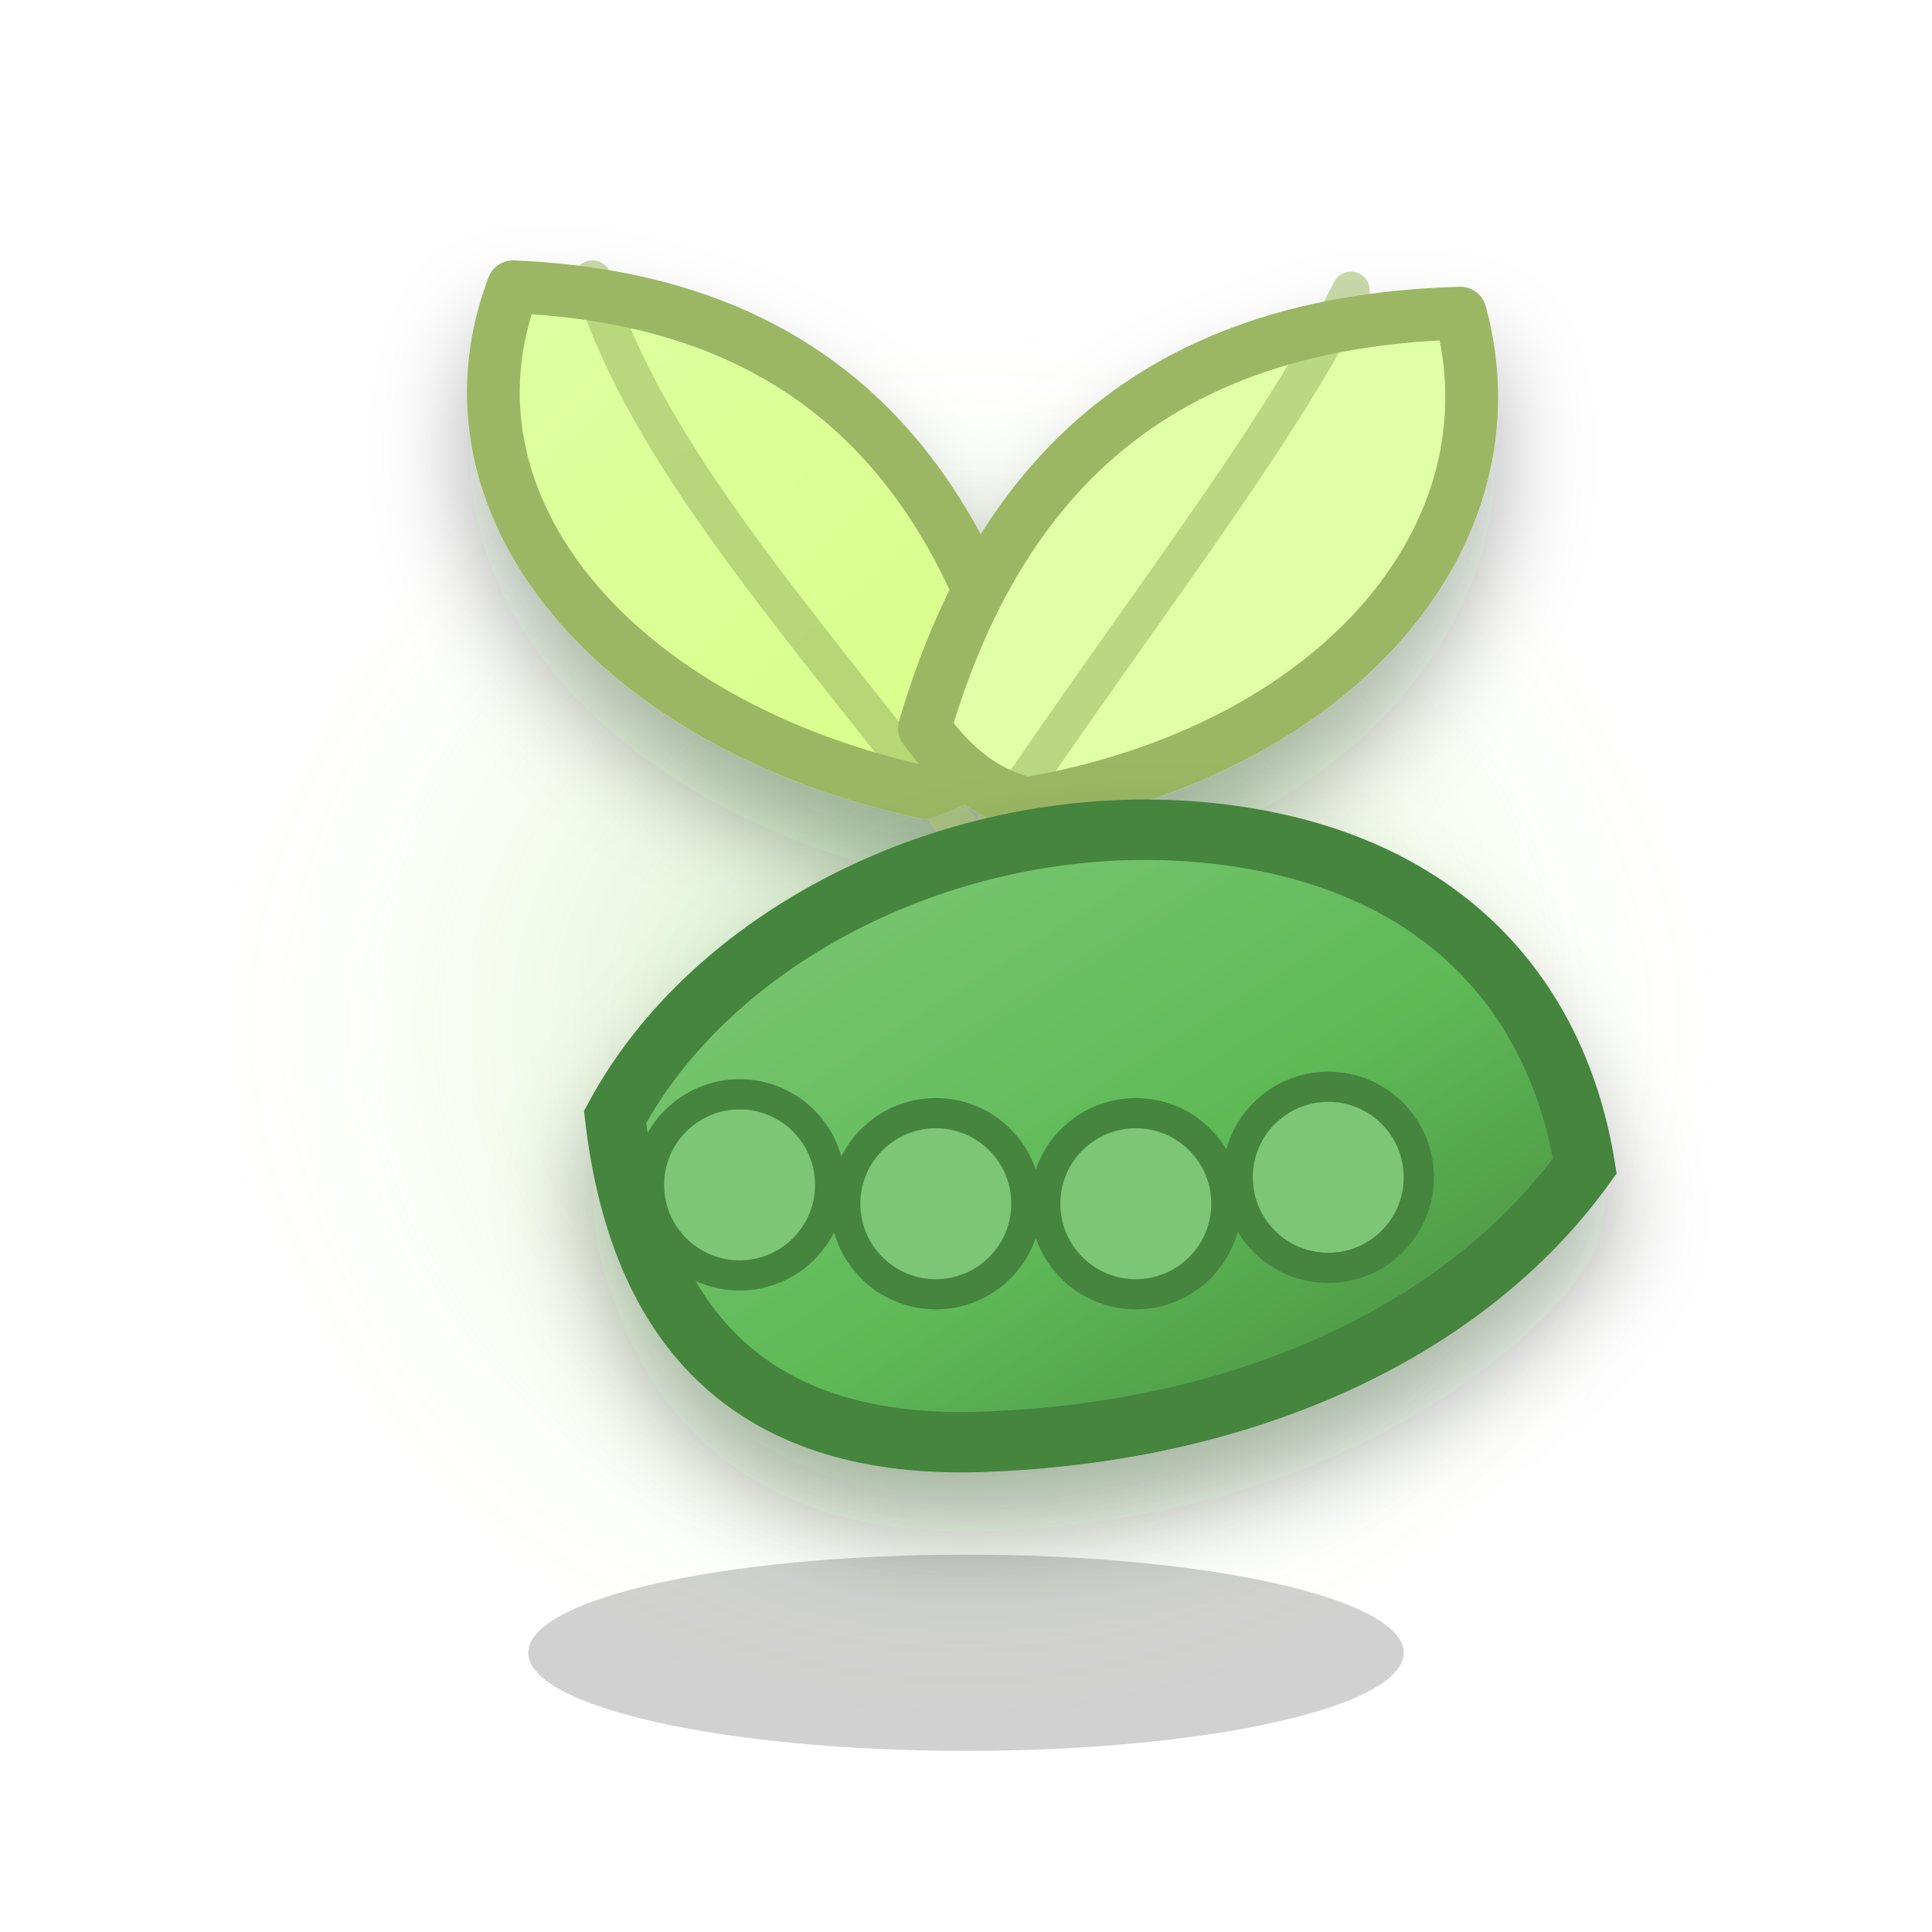
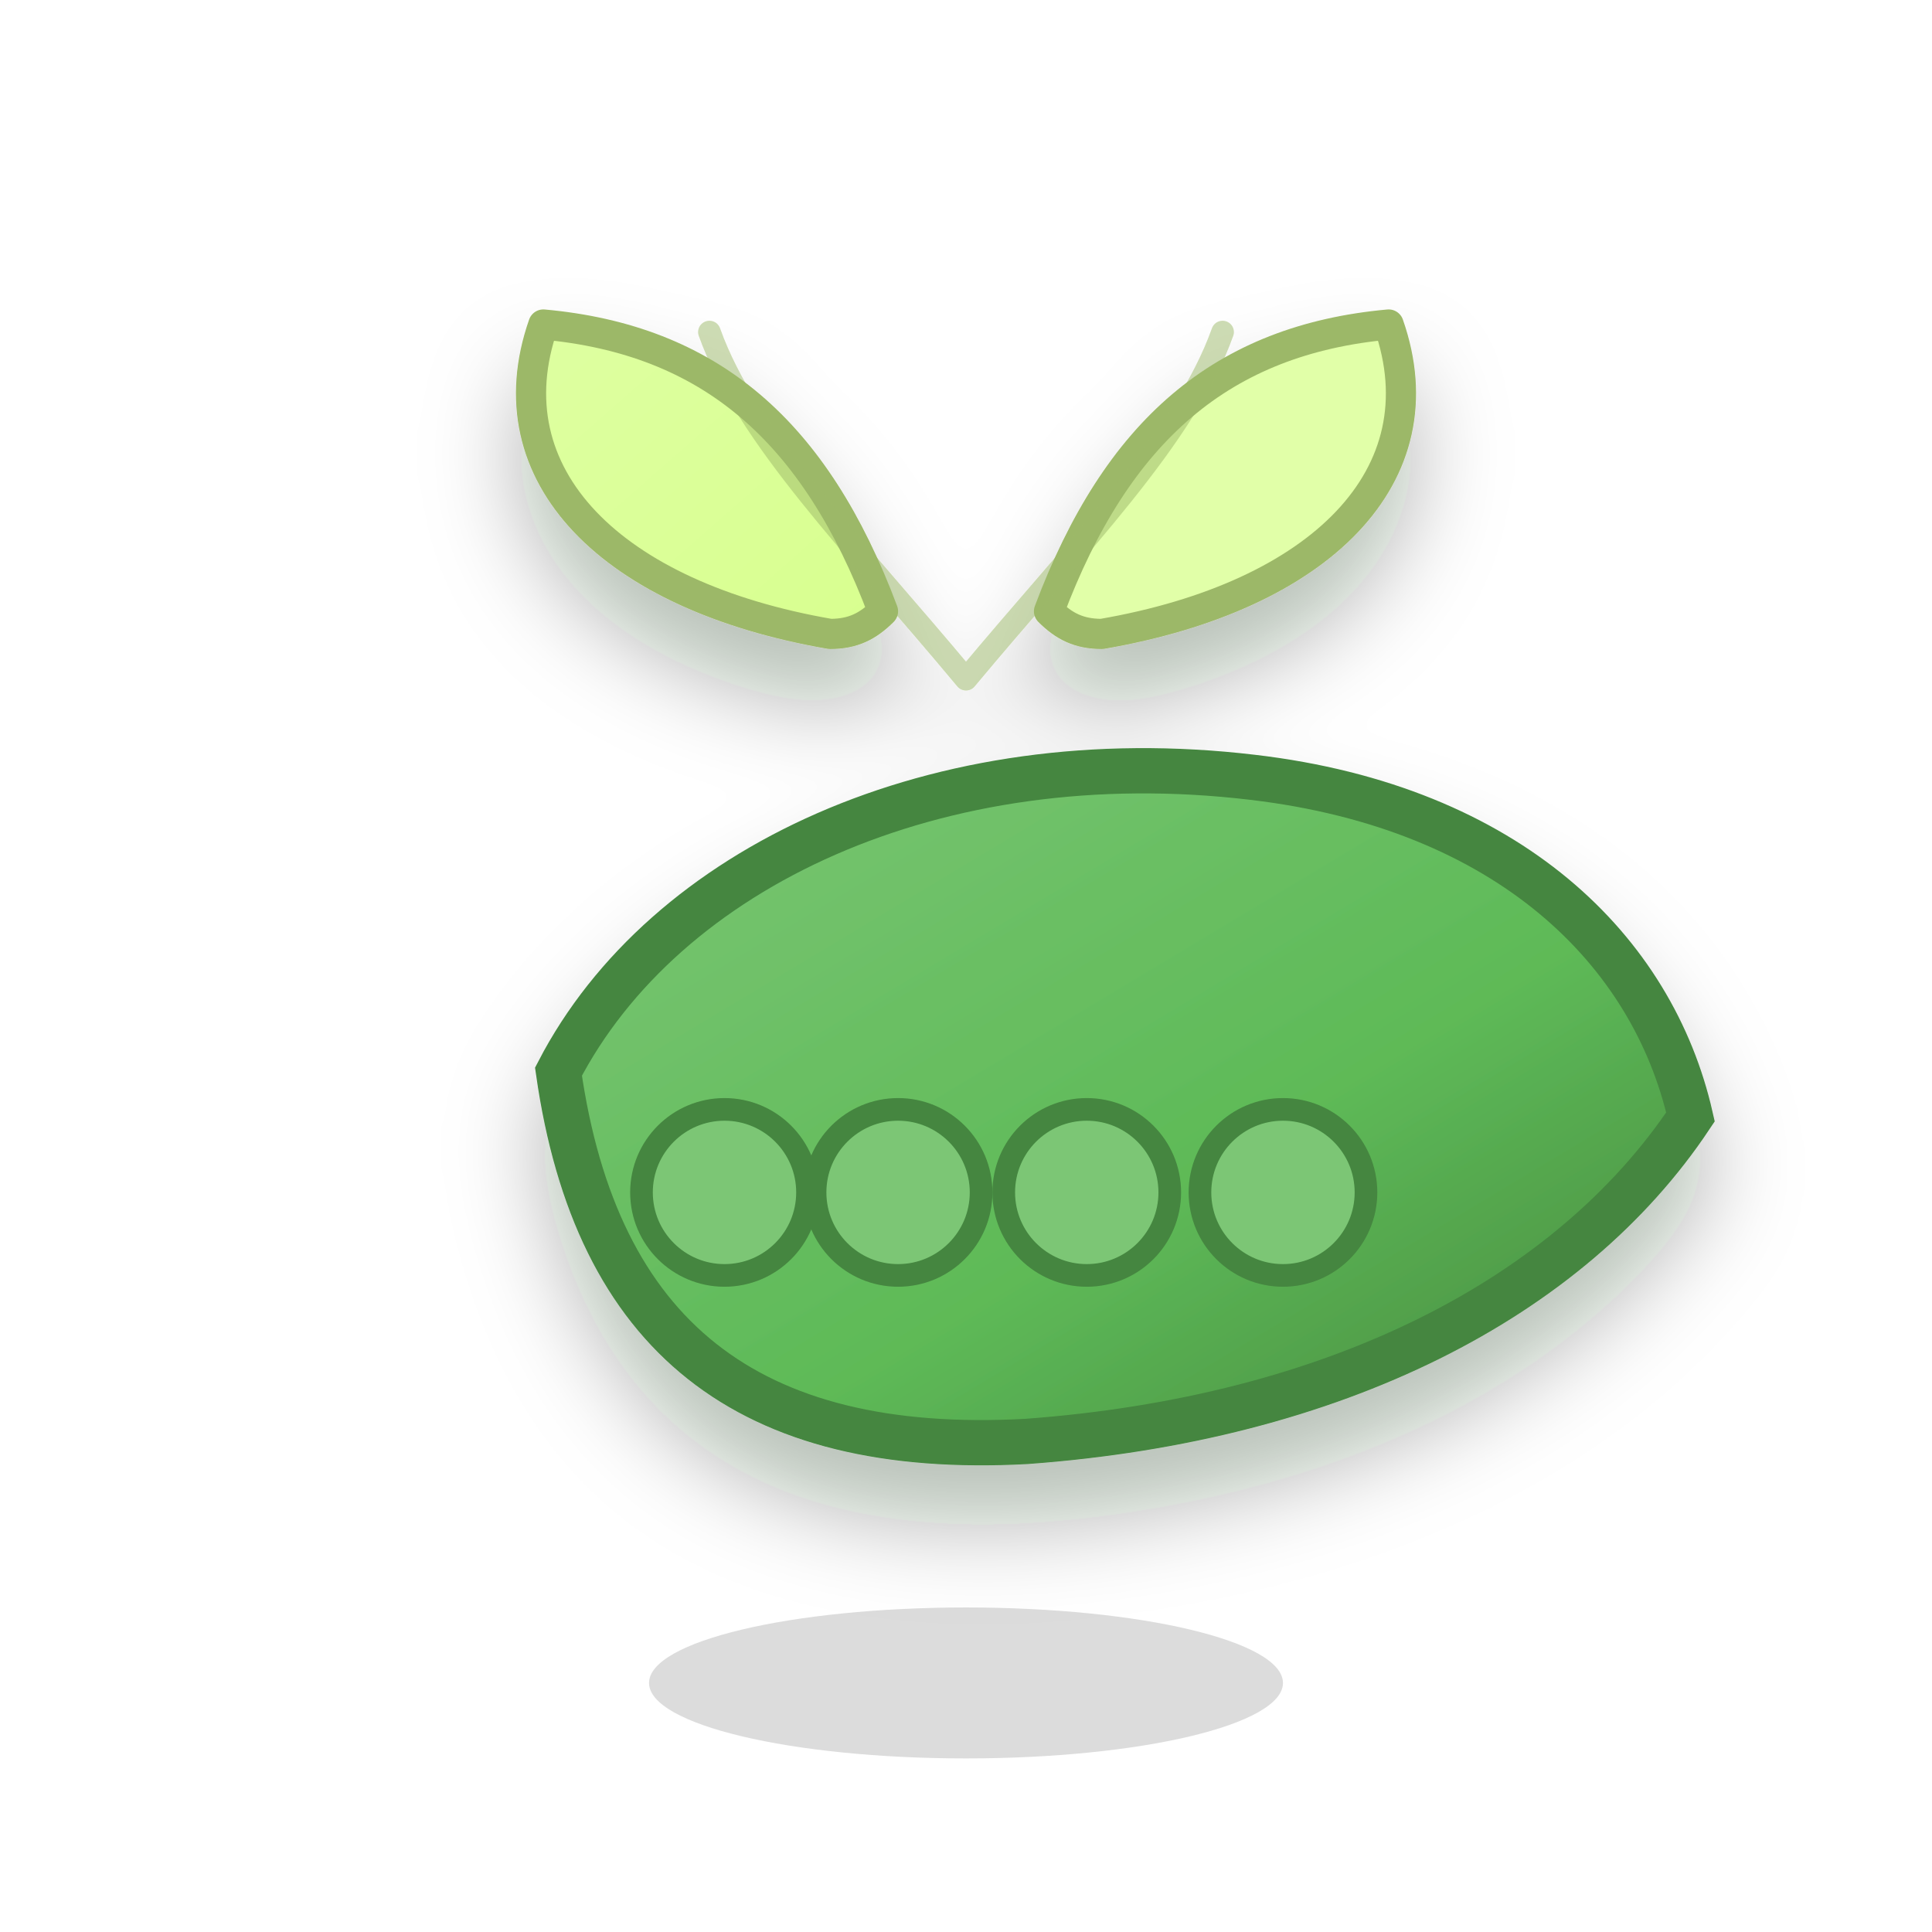
- <svg xmlns="http://www.w3.org/2000/svg" viewBox="0 0 512 512" role="img" aria-label="Ervilha">
+ <svg xmlns="http://www.w3.org/2000/svg" viewBox="0 0 256 256" role="img" aria-label="Ervilha">
  <defs>
-     <linearGradient id="ervilha-body" x1="0" x2="1" y1="0" y2="1">
-       <stop offset="0" stop-color="#82c97b" />
-       <stop offset="0.55" stop-color="#5fba57" />
-       <stop offset="1" stop-color="#44853e" />
+     <linearGradient id="ervilha-body" x1="0" y1="0" x2="1" y2="1">
+       <stop offset="0" stop-color="#7bc675" />
+       <stop offset="0.58" stop-color="#5eba57" />
+       <stop offset="1" stop-color="#44863f" />
    </linearGradient>
-     <linearGradient id="ervilha-accent" x1="0" x2="0.9" y1="0" y2="1">
-       <stop offset="0" stop-color="#dfffa1" />
-       <stop offset="1" stop-color="#d8ff8a" />
+     <linearGradient id="ervilha-accent" x1="0" y1="0" x2="1" y2="1">
+       <stop offset="0" stop-color="#deffa1" />
+       <stop offset="1" stop-color="#d8ff8f" />
    </linearGradient>
-     <radialGradient id="ervilha-shine" cx="30%" cy="22%" r="70%">
-       <stop offset="0" stop-color="#ffffff" stop-opacity="0.92" />
-       <stop offset="0.42" stop-color="#ffffff" stop-opacity="0.24" />
-       <stop offset="1" stop-color="#ffffff" stop-opacity="0" />
+     <radialGradient id="ervilha-shine" cx="32%" cy="26%" r="58%">
+       <stop offset="0" stop-color="#fff" stop-opacity="0.9" />
+       <stop offset="0.5" stop-color="#fff" stop-opacity="0.25" />
+       <stop offset="1" stop-color="#fff" stop-opacity="0" />
    </radialGradient>
-     <radialGradient id="ervilha-glow" cx="50%" cy="50%" r="55%">
-       <stop offset="0" stop-color="#7bc675" stop-opacity="0.48" />
-       <stop offset="1" stop-color="#dbff95" stop-opacity="0" />
-     </radialGradient>
-     <filter id="ervilha-blur" x="-40%" y="-40%" width="180%" height="180%">
-       <feGaussianBlur stdDeviation="18" />
-     </filter>
-     <filter id="ervilha-shadow" x="-25%" y="-25%" width="160%" height="170%">
-       <feDropShadow dx="0" dy="16" stdDeviation="12" flood-color="#05150d" flood-opacity="0.32" />
+     <filter id="ervilha-shadow" x="-30%" y="-30%" width="160%" height="180%">
+       <feDropShadow dx="0" dy="8" stdDeviation="6" flood-color="#09120d" flood-opacity="0.28" />
    </filter>
  </defs>
-   <ellipse cx="256" cy="272" rx="168" ry="152" fill="url(#ervilha-glow)" filter="url(#ervilha-blur)" />
-   <ellipse cx="256" cy="438" rx="116" ry="26" fill="rgba(0,0,0,.18)" />
+   <ellipse cx="128" cy="223" rx="42" ry="10" fill="rgba(0,0,0,.14)" />
  <g filter="url(#ervilha-shadow)">
-     <path d="M245 210c-82-18-131-76-109-134 70 3 115 38 135 114-7 11-15 16-26 20Z" fill="url(#ervilha-accent)" stroke="#9bb763" stroke-width="14" stroke-linejoin="round" />
-     <path d="M272 213c82-14 131-71 115-130-72 2-120 35-142 110 8 11 16 17 27 20Z" fill="#e1ffa6" stroke="#9bb763" stroke-width="14" stroke-linejoin="round" />
-     <path d="M256 222c-44-57-85-102-99-148M261 223c41-61 77-106 97-146" fill="none" stroke="#9bb763" stroke-width="10" stroke-linecap="round" opacity=".55" />
-   </g>
-   <g filter="url(#ervilha-shadow)">
-     <path d="M163 296c28-52 99-85 167-74 55 9 83 44 90 87-31 43-88 70-157 73-60 3-93-26-100-86Z" fill="url(#ervilha-body)" stroke="#44853e" stroke-width="16" />
-     <circle cx="196" cy="314" r="24" fill="#7bc675" stroke="#44853e" stroke-width="8" />
-     <circle cx="248" cy="319" r="24" fill="#7bc675" stroke="#44853e" stroke-width="8" />
-     <circle cx="301" cy="319" r="24" fill="#7bc675" stroke="#44853e" stroke-width="8" />
-     <circle cx="352" cy="312" r="24" fill="#7bc675" stroke="#44853e" stroke-width="8" />
+     <path d="M110 84C81 79 65 63 72 43c22 2 36 14 45 38-2 2-4 3-7 3Z" fill="url(#ervilha-accent)" stroke="#9cb867" stroke-width="4" stroke-linejoin="round" />
+     <path d="M146 84c29-5 45-21 38-41-22 2-36 14-45 38 2 2 4 3 7 3Z" fill="#e1ffa8" stroke="#9cb867" stroke-width="4" stroke-linejoin="round" />
+     <path d="M128 90c-15-18-29-32-34-46M128 90c15-18 29-32 34-46" fill="none" stroke="#9cb867" stroke-width="3" stroke-linecap="round" opacity=".5" />
+     <path d="M74 142c14-27 50-44 92-39 34 4 53 23 58 45-16 24-47 40-88 43-37 2-57-14-62-49Z" fill="url(#ervilha-body)" stroke="#44863f" stroke-width="6" />
+     <circle cx="96" cy="158" r="11" fill="#7bc675" stroke="#44863f" stroke-width="3" />
+     <circle cx="119" cy="158" r="11" fill="#7bc675" stroke="#44863f" stroke-width="3" />
+     <circle cx="144" cy="158" r="11" fill="#7bc675" stroke="#44863f" stroke-width="3" />
+     <circle cx="170" cy="158" r="11" fill="#7bc675" stroke="#44863f" stroke-width="3" />
  </g>
</svg>
